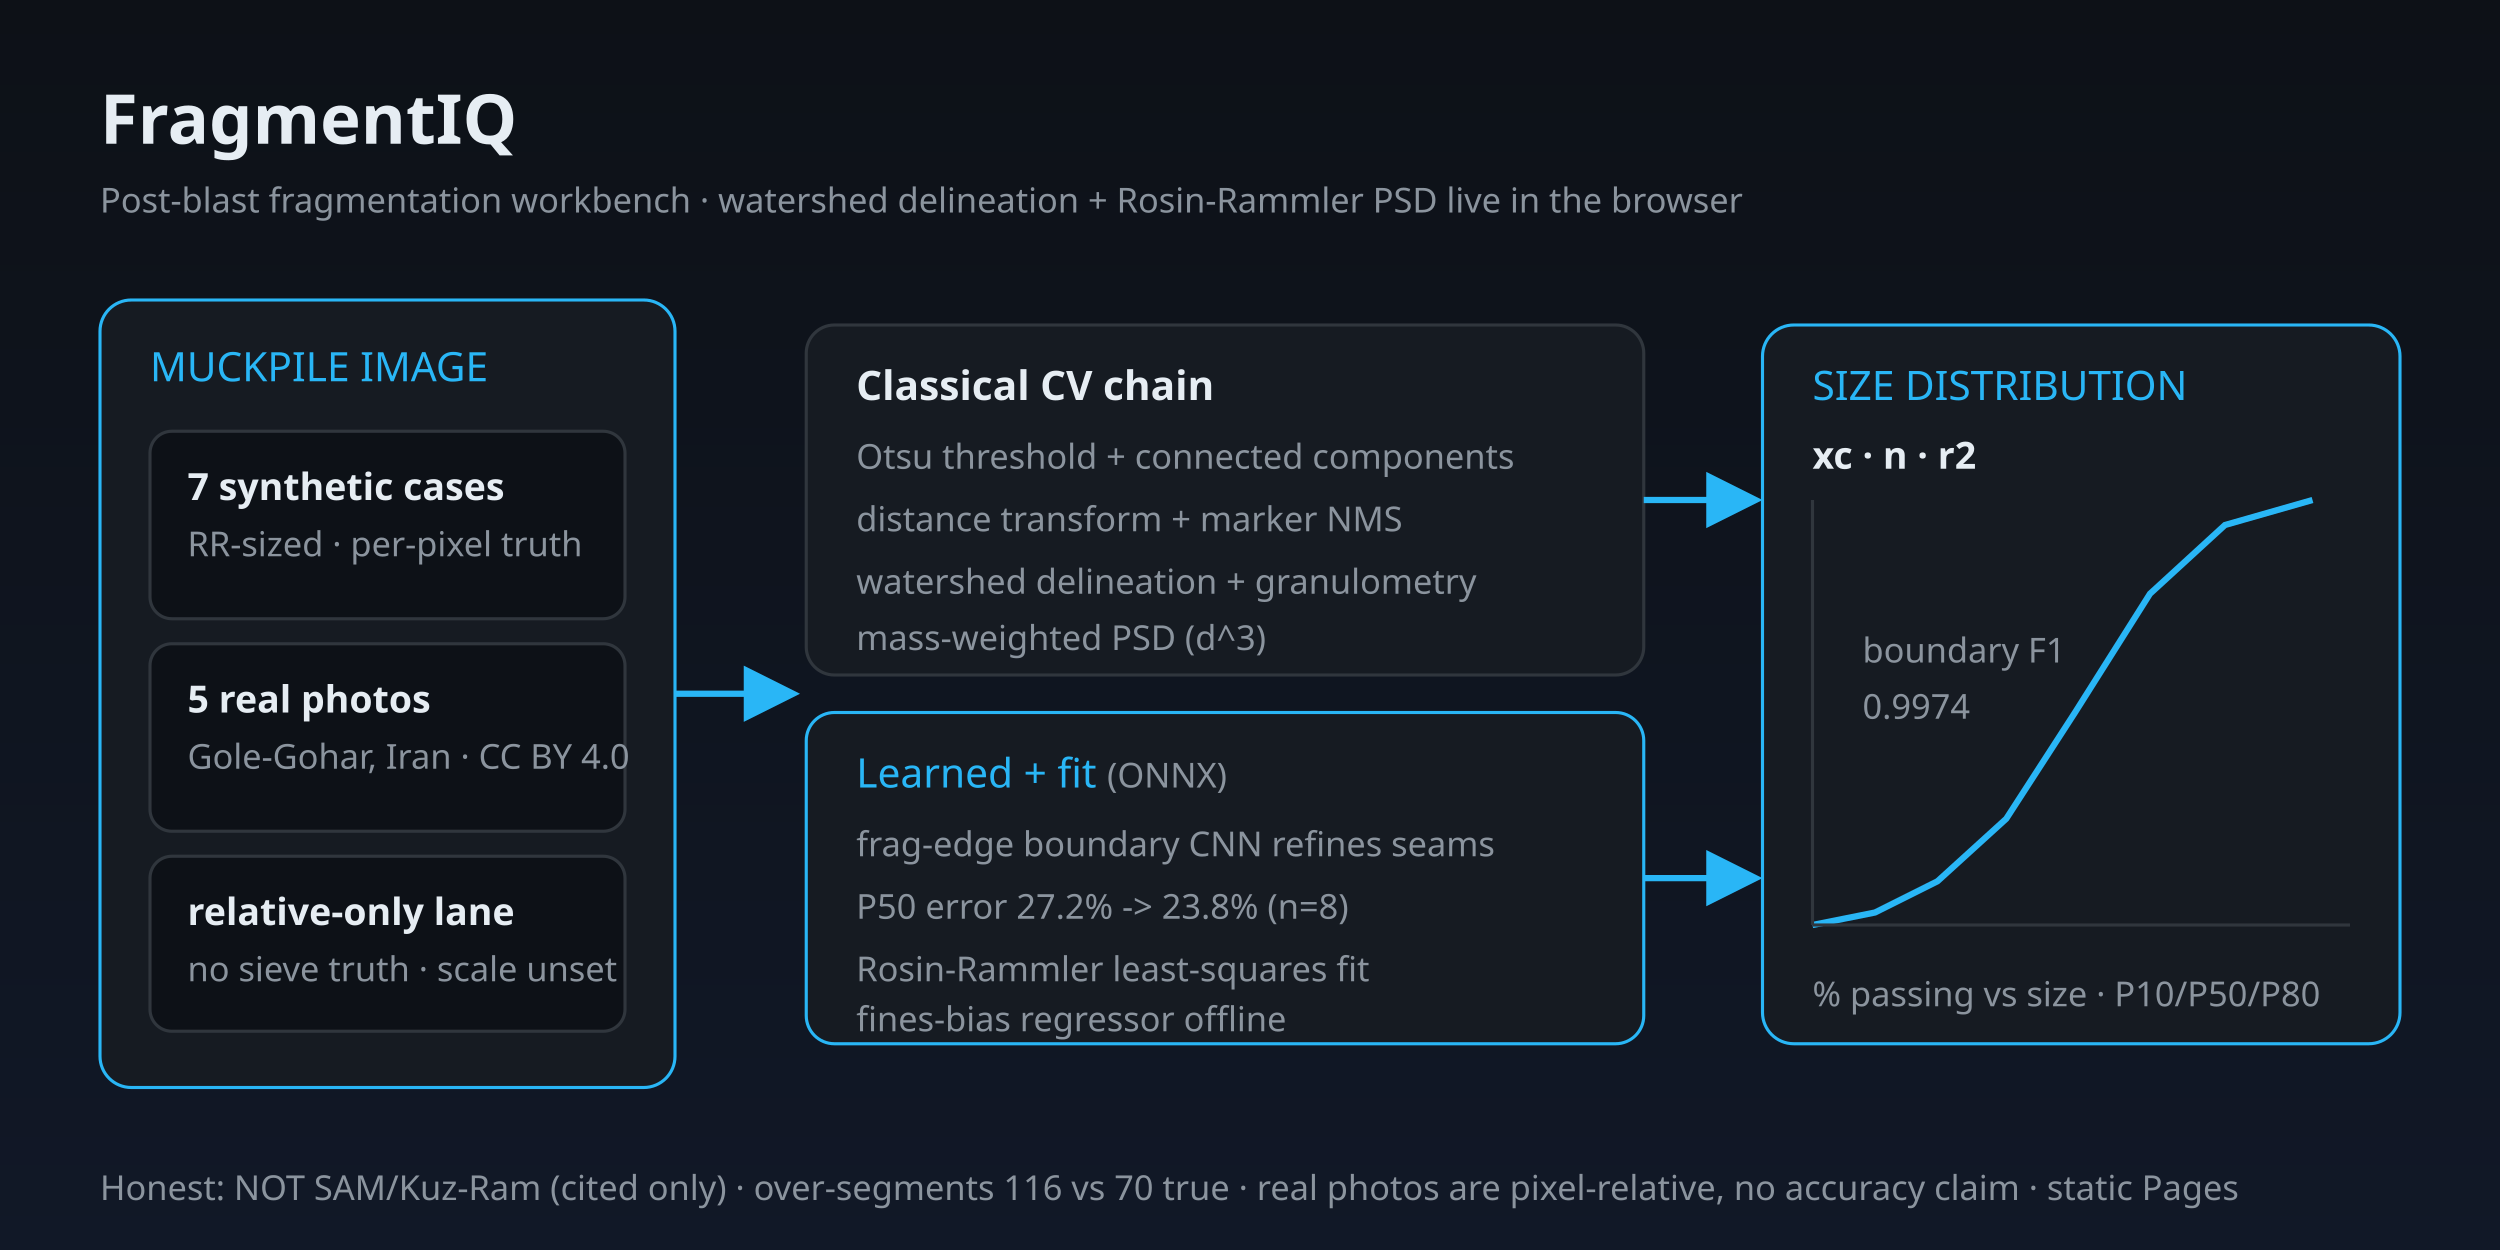
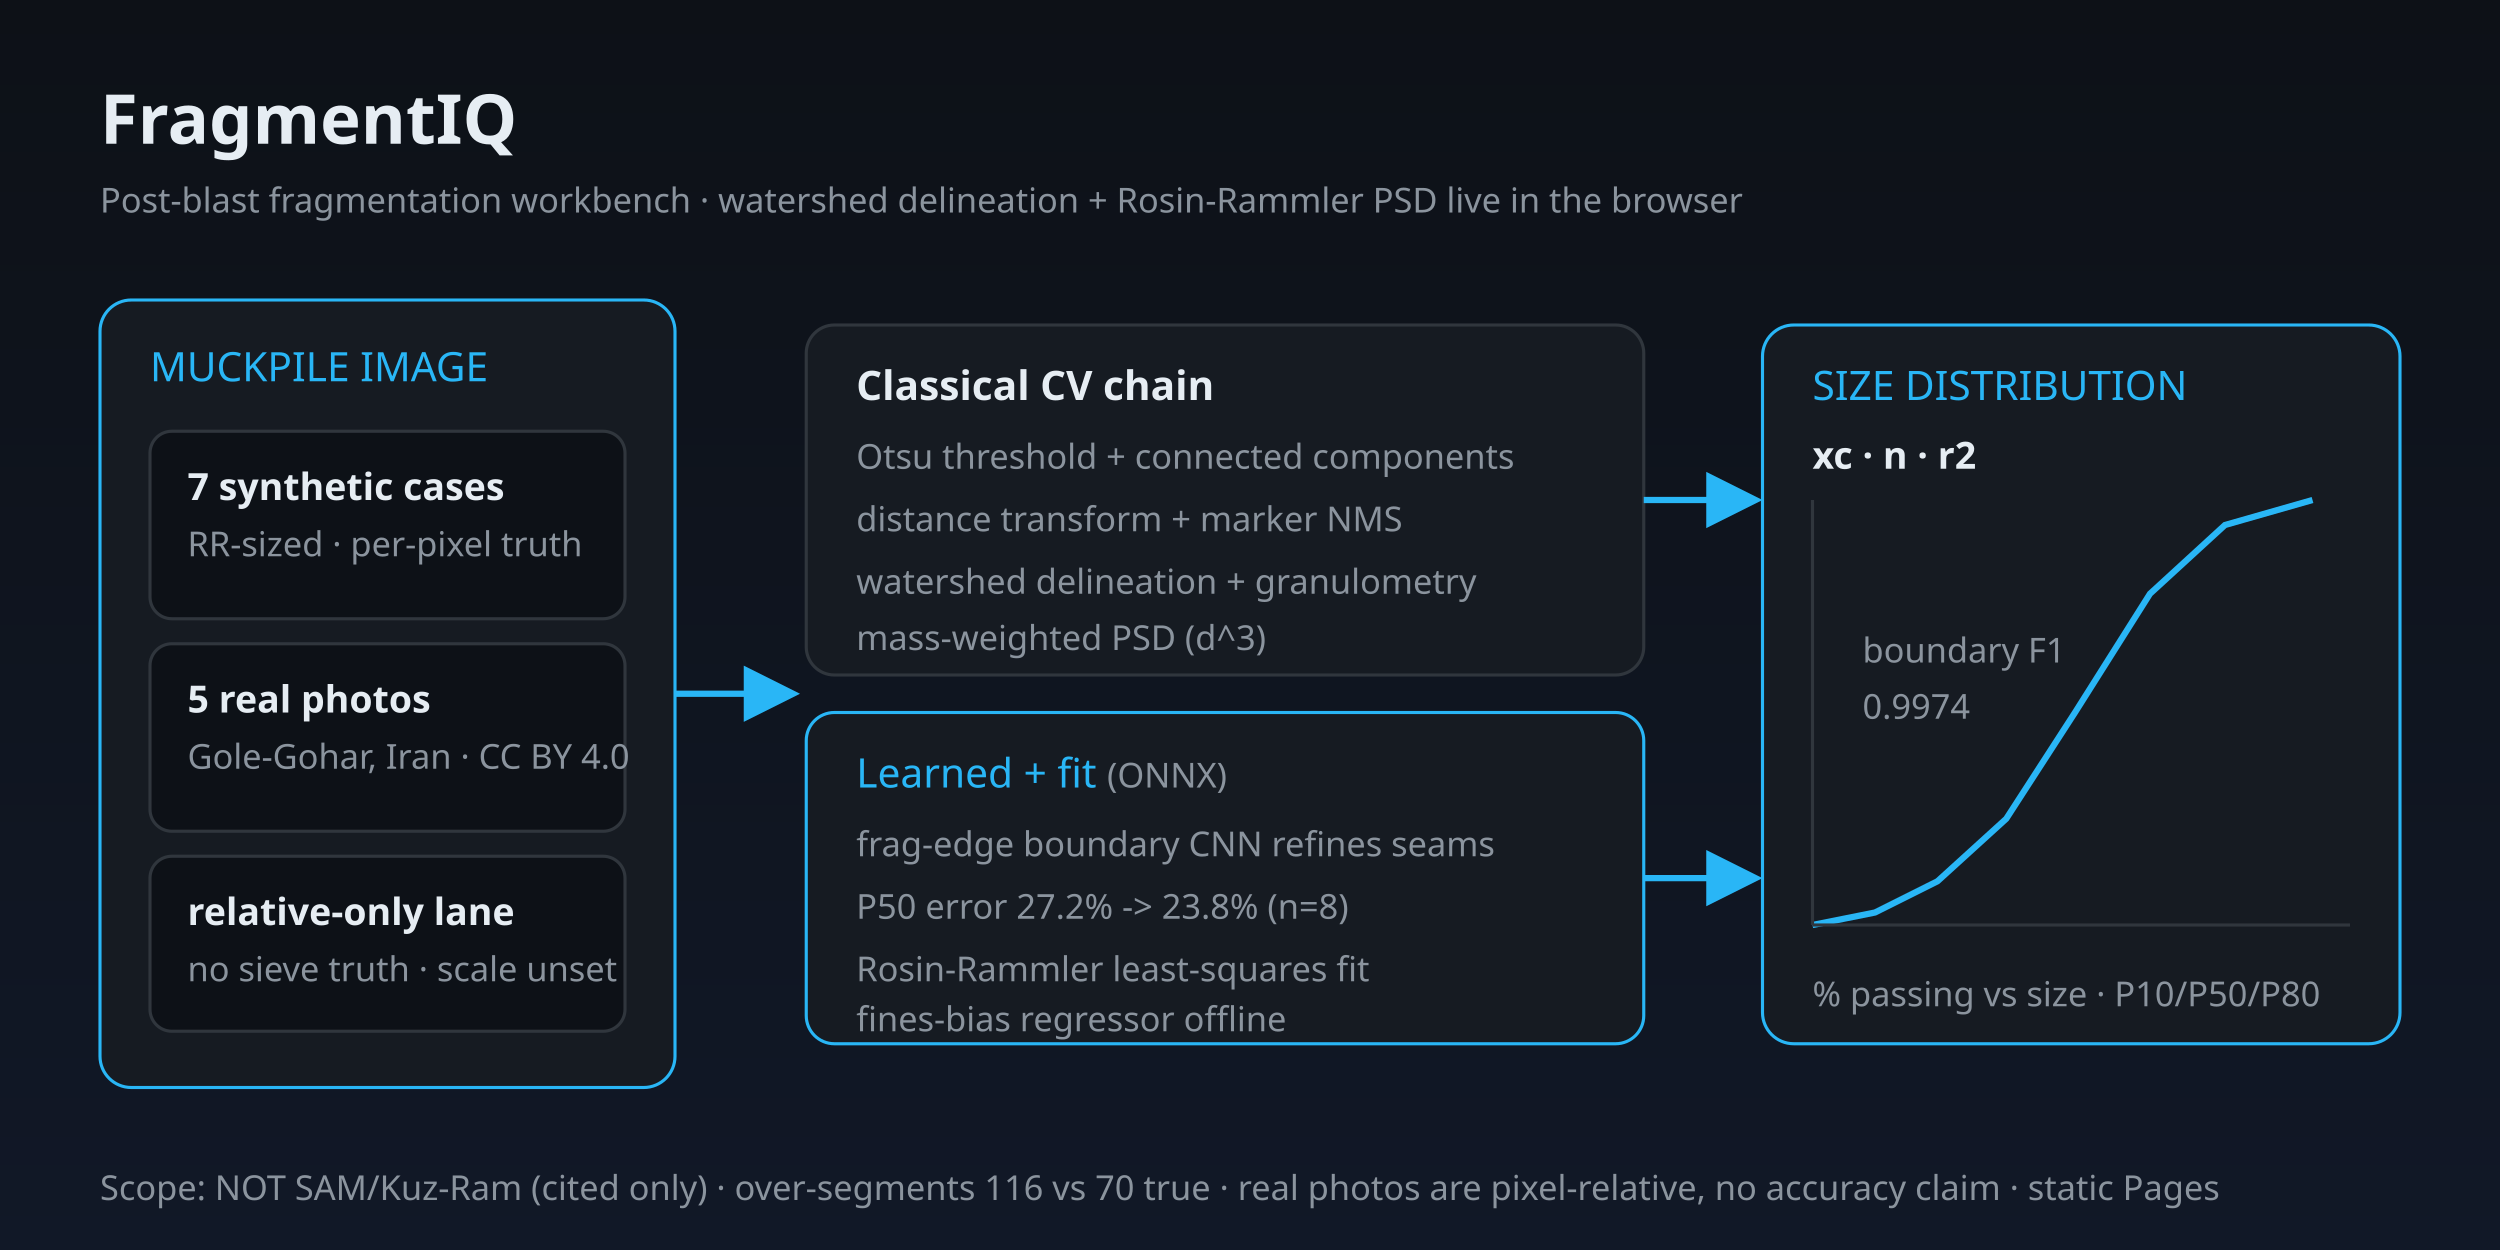
<svg xmlns="http://www.w3.org/2000/svg" viewBox="0 0 800 400" width="800" height="400" role="img" aria-label="FragmentIQ: a muckpile image delineated by Otsu and watershed, refined by a boundary CNN, fitted to a Rosin-Rammler size distribution">
  <defs>
    <linearGradient id="fqbg" x1="0" y1="0" x2="0" y2="1">
      <stop offset="0" stop-color="#0d1117" />
      <stop offset="1" stop-color="#111827" />
    </linearGradient>
    <marker id="ar" markerWidth="9" markerHeight="9" refX="7" refY="4.5" orient="auto">
      <path d="M0 0 L9 4.5 L0 9 z" fill="#29B6F6" />
    </marker>
    <style>
      text{font-family:'Segoe UI',system-ui,sans-serif;fill:#c9d1d9}
      .t{fill:#e6edf3;font-weight:600}.a{fill:#29B6F6}.m{fill:#8b949e;font-size:11px}
      .box{fill:#161b22;stroke:#30363d;stroke-width:1}
      .acc{stroke:#29B6F6}
    </style>
  </defs>
  <rect width="800" height="400" fill="url(#fqbg)" />
  <text x="32" y="46" class="t" font-size="22">FragmentIQ</text>
  <text x="32" y="68" class="m">Post-blast fragmentation workbench · watershed delineation + Rosin-Rammler PSD live in the browser</text>
  <rect x="32" y="96" width="184" height="252" rx="10" class="box acc" />
  <text x="48" y="122" class="a" font-size="13">MUCKPILE IMAGE</text>
  <rect x="48" y="138" width="152" height="60" rx="7" fill="#0d1117" stroke="#30363d" />
  <text x="60" y="160" class="t" font-size="12">7 synthetic cases</text>
  <text x="60" y="178" class="m">RR-sized · per-pixel truth</text>
  <rect x="48" y="206" width="152" height="60" rx="7" fill="#0d1117" stroke="#30363d" />
  <text x="60" y="228" class="t" font-size="12">5 real photos</text>
  <text x="60" y="246" class="m">Gole-Gohar, Iran · CC BY 4.0</text>
  <rect x="48" y="274" width="152" height="56" rx="7" fill="#0d1117" stroke="#30363d" />
  <text x="60" y="296" class="t" font-size="12">relative-only lane</text>
  <text x="60" y="314" class="m">no sieve truth · scale unset</text>
  <path d="M216 222 H252" class="acc" fill="none" stroke-width="2" marker-end="url(#ar)" />
  <rect x="258" y="104" width="268" height="112" rx="9" class="box" />
  <text x="274" y="128" class="t" font-size="13">Classical CV chain</text>
  <text x="274" y="150" class="m">Otsu threshold + connected components</text>
  <text x="274" y="170" class="m">distance transform + marker NMS</text>
  <text x="274" y="190" class="m">watershed delineation + granulometry</text>
  <text x="274" y="208" class="m">mass-weighted PSD (d^3)</text>
  <rect x="258" y="228" width="268" height="106" rx="9" class="box acc" />
  <text x="274" y="252" class="a" font-size="13">Learned + fit <tspan class="m">(ONNX)</tspan>
  </text>
  <text x="274" y="274" class="m">frag-edge boundary CNN refines seams</text>
  <text x="274" y="294" class="m">P50 error 27.2% -&gt; 23.8% (n=8)</text>
  <text x="274" y="314" class="m">Rosin-Rammler least-squares fit</text>
  <text x="274" y="330" class="m">fines-bias regressor offline</text>
  <path d="M526 160 H560" class="acc" fill="none" stroke-width="2" marker-end="url(#ar)" />
  <path d="M526 281 H560" class="acc" fill="none" stroke-width="2" marker-end="url(#ar)" />
  <rect x="564" y="104" width="204" height="230" rx="10" class="box acc" />
  <text x="580" y="128" class="a" font-size="13">SIZE DISTRIBUTION</text>
  <polyline points="580,296 600,292 620,282 642,262 664,228 688,190 712,168 740,160" fill="none" stroke="#29B6F6" stroke-width="2" />
  <line x1="580" y1="296" x2="752" y2="296" stroke="#30363d" />
  <line x1="580" y1="160" x2="580" y2="296" stroke="#30363d" />
  <text x="580" y="322" class="m">% passing vs size · P10/P50/P80</text>
  <text x="580" y="150" class="t" font-size="12">xc · n · r2</text>
  <text x="596" y="212" class="m">boundary F1</text>
  <text x="596" y="230" class="m">0.9974</text>
-   <text x="32" y="384" class="m">Honest: NOT SAM/Kuz-Ram (cited only) · over-segments 116 vs 70 true · real photos are pixel-relative, no accuracy claim · static Pages</text>
+   <text x="32" y="384" class="m">Scope: NOT SAM/Kuz-Ram (cited only) · over-segments 116 vs 70 true · real photos are pixel-relative, no accuracy claim · static Pages</text>
</svg>
